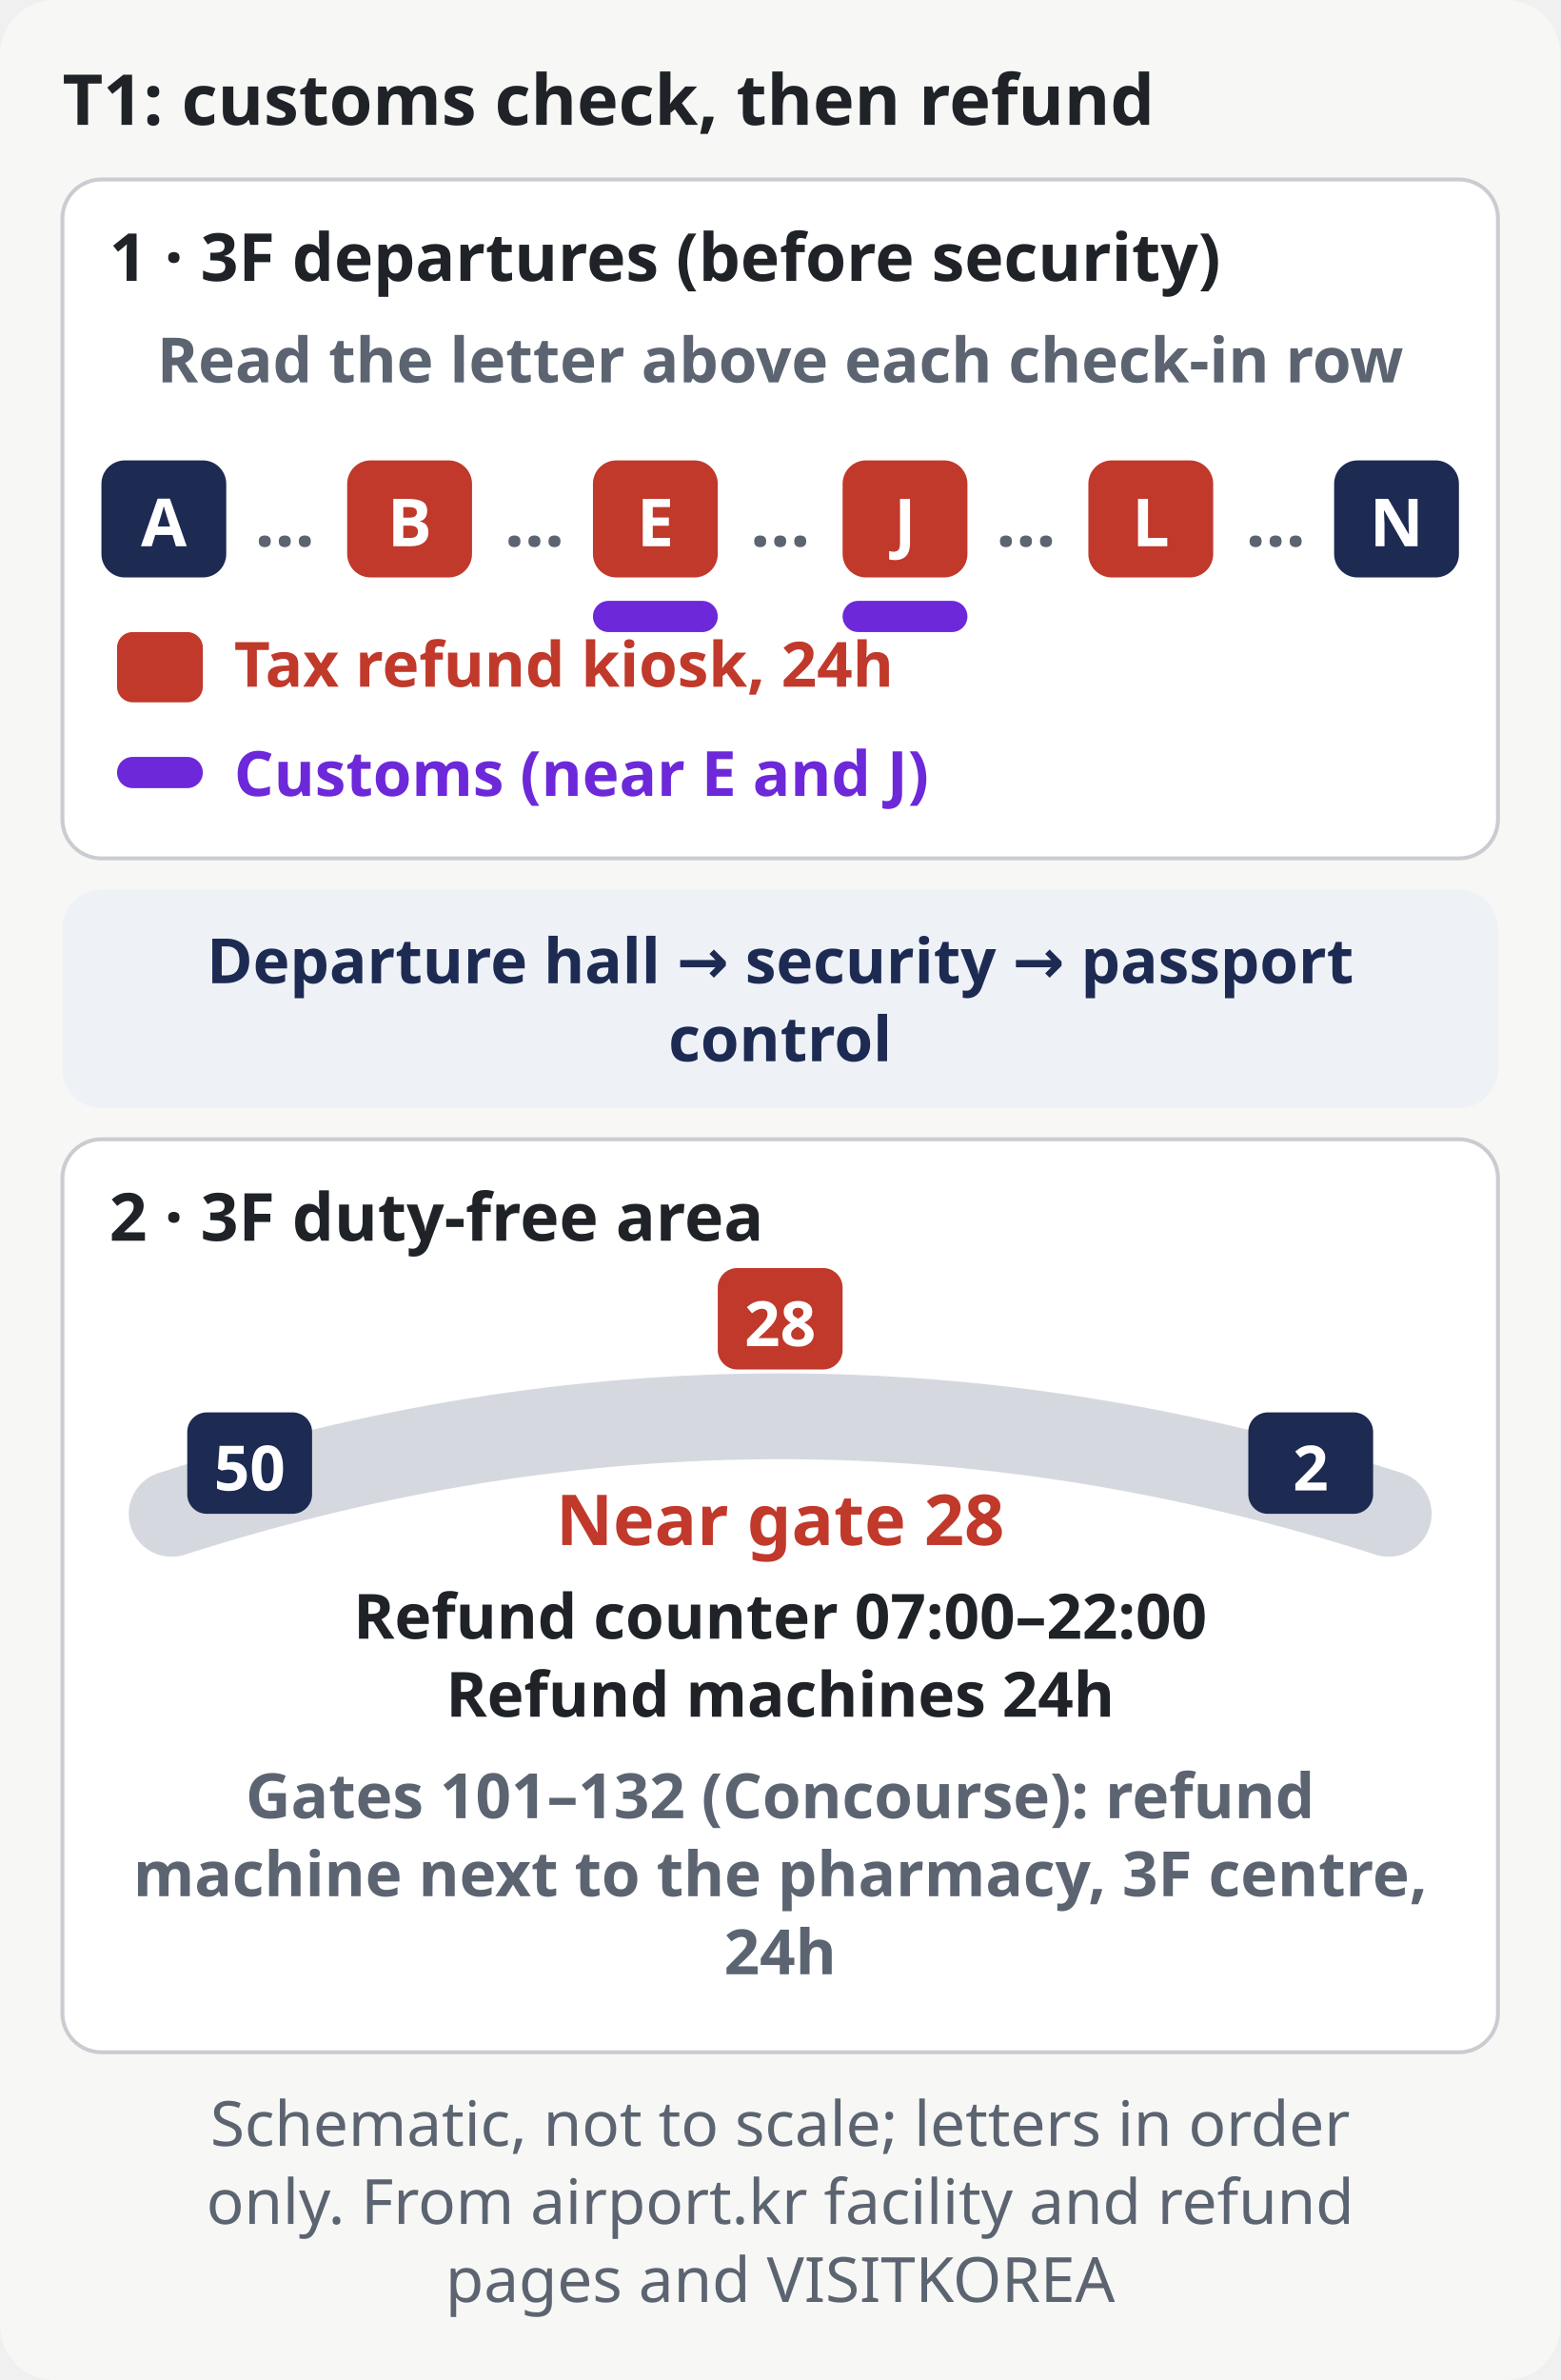
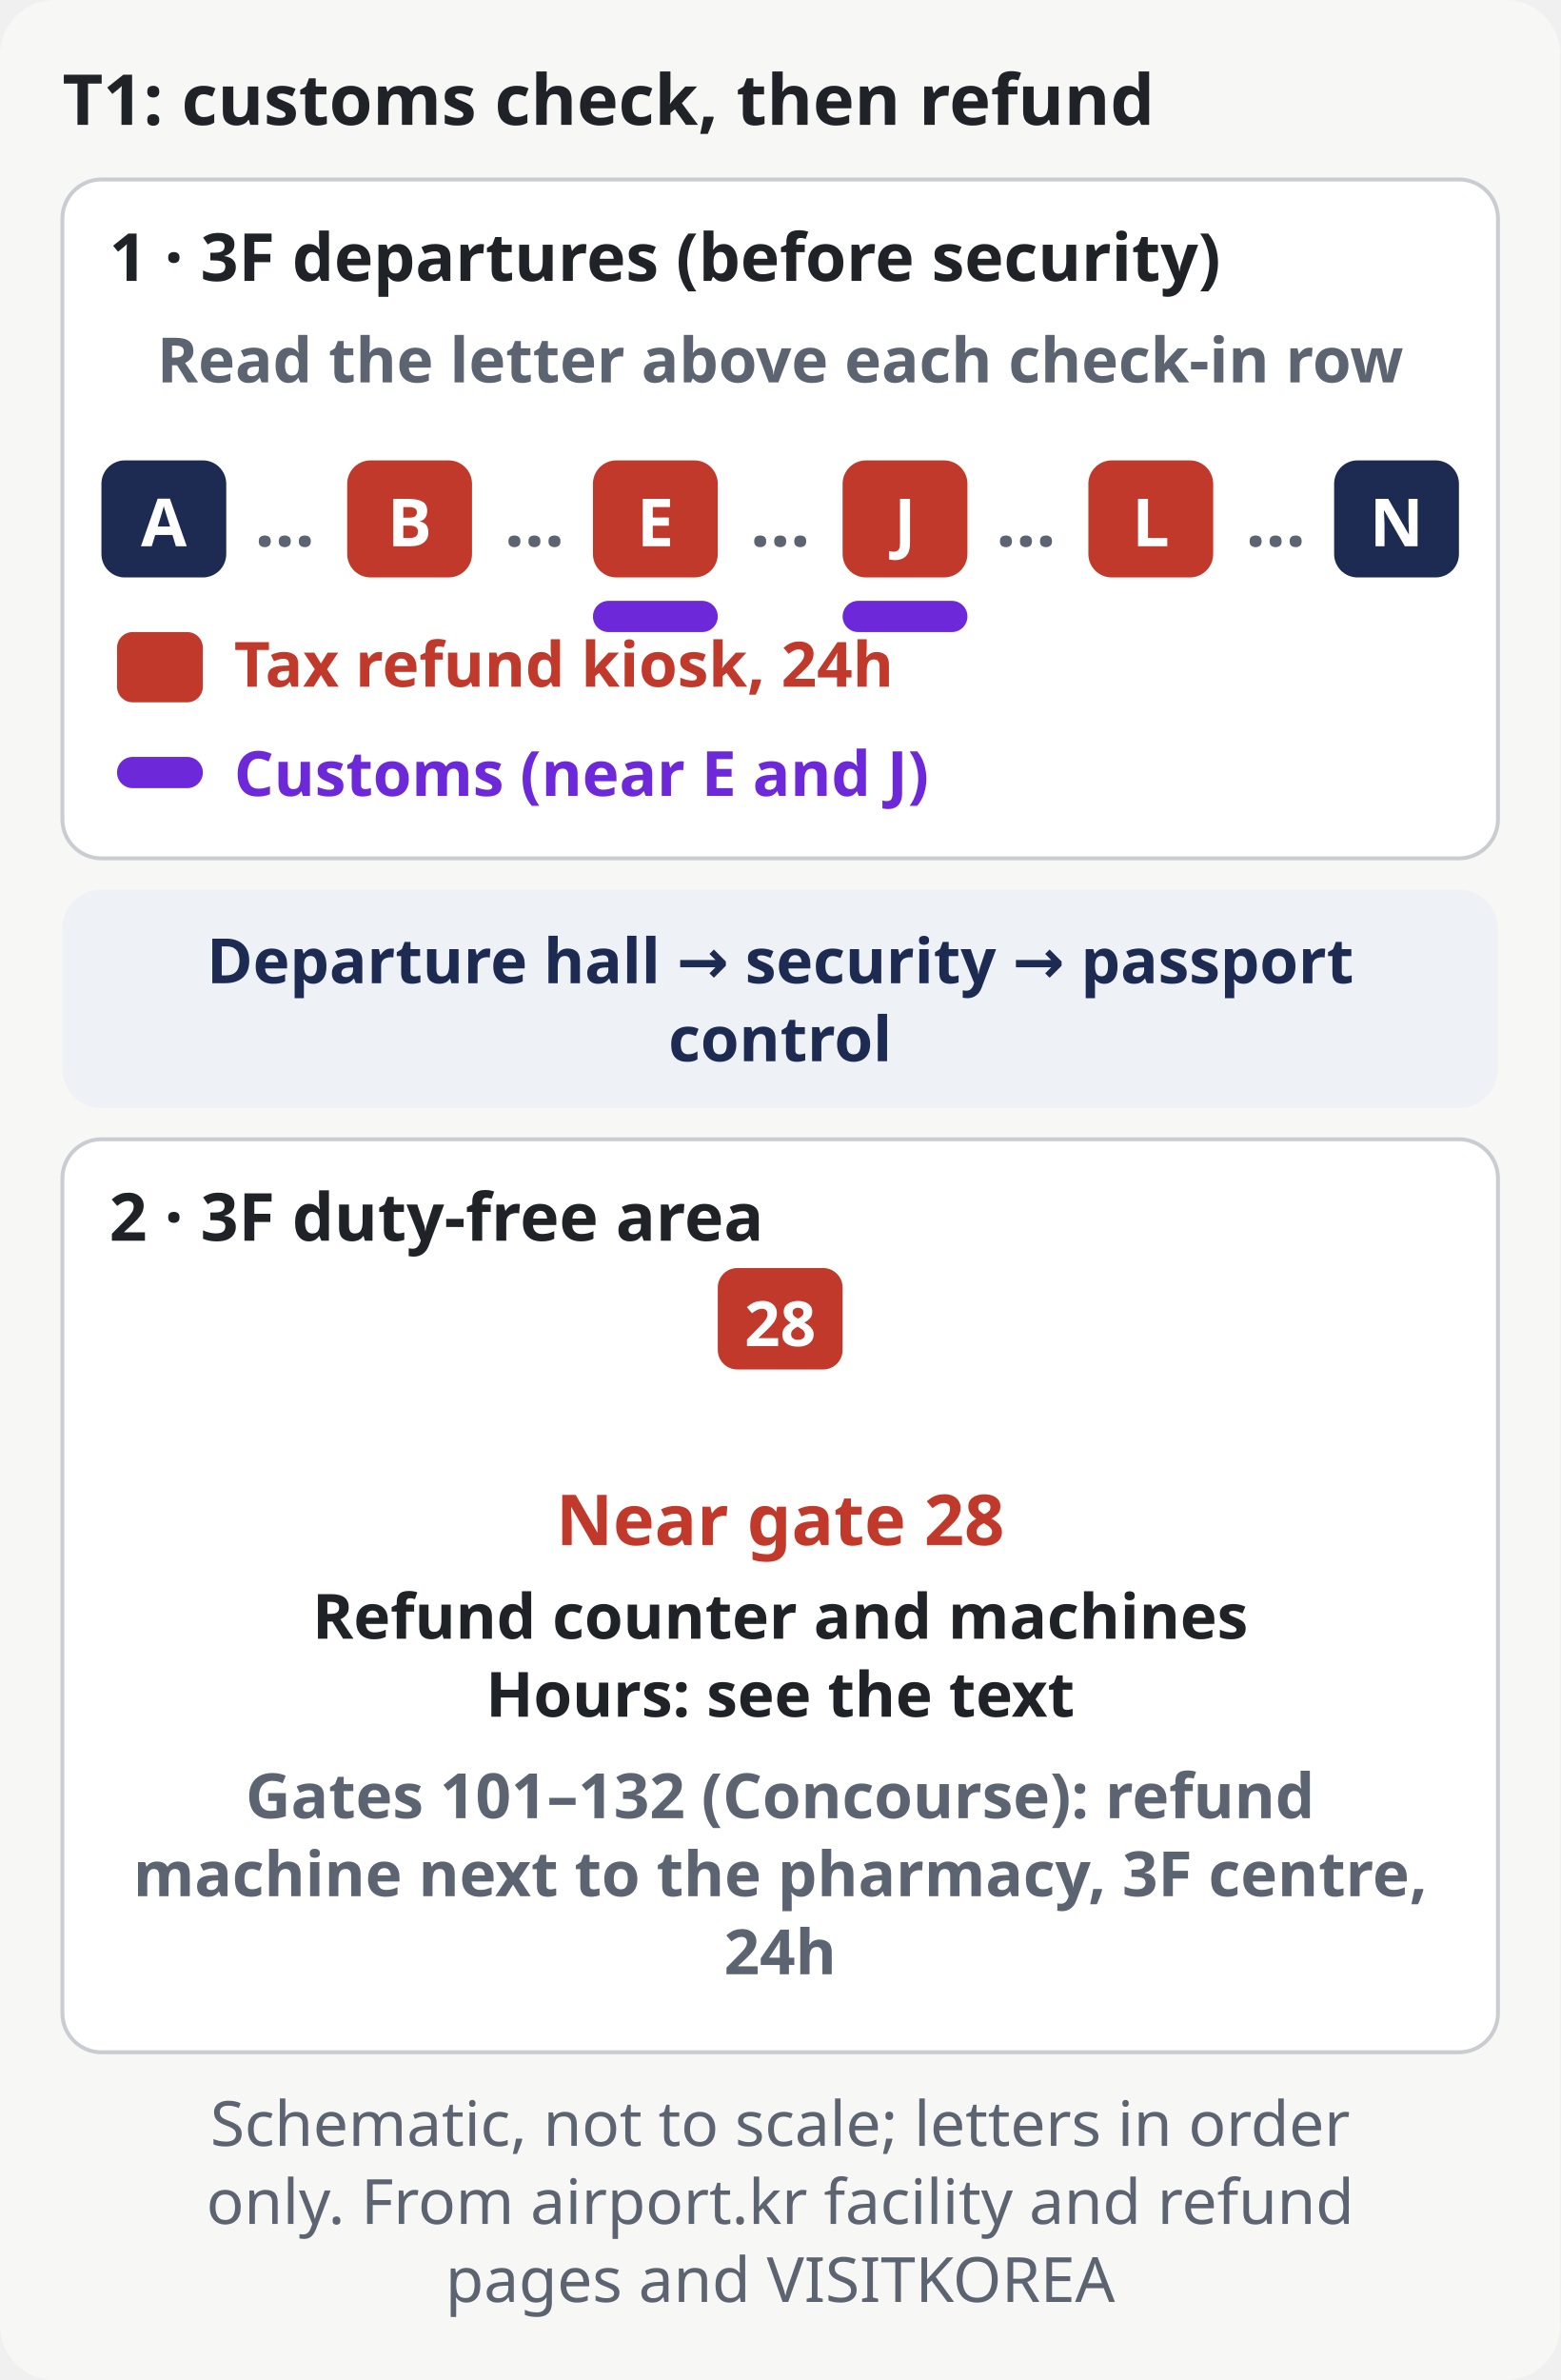
<svg xmlns="http://www.w3.org/2000/svg" viewBox="0 0 400 610" role="img" aria-label="T1: customs check, then refund">
  <rect width="400" height="610" rx="14" fill="#f7f7f5" />
  <text x="16" y="32" font-size="18" font-weight="700" fill="#1f2328" text-anchor="start" font-family="Pretendard,Noto Sans KR,Noto Sans JP,Noto Sans TC,system-ui,sans-serif">T1: customs check, then refund</text>
  <rect x="16" y="46" width="368" height="174" rx="10" fill="#fff" stroke="#c9ccd1" />
  <text x="28" y="72" font-size="17" font-weight="700" fill="#1f2328" text-anchor="start" font-family="Pretendard,Noto Sans KR,Noto Sans JP,Noto Sans TC,system-ui,sans-serif">1 · 3F departures (before security)</text>
  <text x="200" y="98" font-size="16" font-weight="600" fill="#5b6470" text-anchor="middle" font-family="Pretendard,Noto Sans KR,Noto Sans JP,Noto Sans TC,system-ui,sans-serif">Read the letter above each check-in row</text>
  <rect x="26" y="118" width="32" height="30" rx="6" fill="#1d2b53" />
  <text x="42" y="140" font-size="17" font-weight="700" fill="#fff" text-anchor="middle" font-family="Pretendard,Noto Sans KR,Noto Sans JP,Noto Sans TC,system-ui,sans-serif">A</text>
  <text x="73" y="140" font-size="18" font-weight="700" fill="#5b6470" text-anchor="middle" font-family="Pretendard,Noto Sans KR,Noto Sans JP,Noto Sans TC,system-ui,sans-serif">…</text>
  <rect x="89" y="118" width="32" height="30" rx="6" fill="#c0392b" />
  <text x="105" y="140" font-size="17" font-weight="700" fill="#fff" text-anchor="middle" font-family="Pretendard,Noto Sans KR,Noto Sans JP,Noto Sans TC,system-ui,sans-serif">B</text>
  <text x="137" y="140" font-size="18" font-weight="700" fill="#5b6470" text-anchor="middle" font-family="Pretendard,Noto Sans KR,Noto Sans JP,Noto Sans TC,system-ui,sans-serif">…</text>
  <rect x="152" y="118" width="32" height="30" rx="6" fill="#c0392b" />
  <text x="168" y="140" font-size="17" font-weight="700" fill="#fff" text-anchor="middle" font-family="Pretendard,Noto Sans KR,Noto Sans JP,Noto Sans TC,system-ui,sans-serif">E</text>
  <rect x="152" y="154" width="32" height="8" rx="4" fill="#6d28d9" />
  <text x="200" y="140" font-size="18" font-weight="700" fill="#5b6470" text-anchor="middle" font-family="Pretendard,Noto Sans KR,Noto Sans JP,Noto Sans TC,system-ui,sans-serif">…</text>
  <rect x="216" y="118" width="32" height="30" rx="6" fill="#c0392b" />
  <text x="232" y="140" font-size="17" font-weight="700" fill="#fff" text-anchor="middle" font-family="Pretendard,Noto Sans KR,Noto Sans JP,Noto Sans TC,system-ui,sans-serif">J</text>
  <rect x="216" y="154" width="32" height="8" rx="4" fill="#6d28d9" />
  <text x="263" y="140" font-size="18" font-weight="700" fill="#5b6470" text-anchor="middle" font-family="Pretendard,Noto Sans KR,Noto Sans JP,Noto Sans TC,system-ui,sans-serif">…</text>
  <rect x="279" y="118" width="32" height="30" rx="6" fill="#c0392b" />
  <text x="295" y="140" font-size="17" font-weight="700" fill="#fff" text-anchor="middle" font-family="Pretendard,Noto Sans KR,Noto Sans JP,Noto Sans TC,system-ui,sans-serif">L</text>
  <text x="327" y="140" font-size="18" font-weight="700" fill="#5b6470" text-anchor="middle" font-family="Pretendard,Noto Sans KR,Noto Sans JP,Noto Sans TC,system-ui,sans-serif">…</text>
  <rect x="342" y="118" width="32" height="30" rx="6" fill="#1d2b53" />
  <text x="358" y="140" font-size="17" font-weight="700" fill="#fff" text-anchor="middle" font-family="Pretendard,Noto Sans KR,Noto Sans JP,Noto Sans TC,system-ui,sans-serif">N</text>
  <rect x="30" y="162" width="22" height="18" rx="4" fill="#c0392b" />
  <text x="60" y="176" font-size="16" font-weight="700" fill="#c0392b" text-anchor="start" font-family="Pretendard,Noto Sans KR,Noto Sans JP,Noto Sans TC,system-ui,sans-serif">Tax refund kiosk, 24h</text>
  <rect x="30" y="194" width="22" height="8" rx="4" fill="#6d28d9" />
  <text x="60" y="204" font-size="16" font-weight="700" fill="#6d28d9" text-anchor="start" font-family="Pretendard,Noto Sans KR,Noto Sans JP,Noto Sans TC,system-ui,sans-serif">Customs (near E and J)</text>
  <rect x="16" y="228" width="368" height="56" rx="10" fill="#eef2f7" />
  <text x="200" y="252" font-size="16" font-weight="700" fill="#1d2b53" text-anchor="middle" font-family="Pretendard,Noto Sans KR,Noto Sans JP,Noto Sans TC,system-ui,sans-serif">Departure hall → security → passport</text>
  <text x="200" y="272" font-size="16" font-weight="700" fill="#1d2b53" text-anchor="middle" font-family="Pretendard,Noto Sans KR,Noto Sans JP,Noto Sans TC,system-ui,sans-serif">control</text>
  <rect x="16" y="292" width="368" height="234" rx="10" fill="#fff" stroke="#c9ccd1" />
  <text x="28" y="318" font-size="17" font-weight="700" fill="#1f2328" text-anchor="start" font-family="Pretendard,Noto Sans KR,Noto Sans JP,Noto Sans TC,system-ui,sans-serif">2 · 3F duty-free area</text>
-   <path d="M44,388 Q200,338 356,388" fill="none" stroke="#d5d9df" stroke-width="22" stroke-linecap="round" />
-   <rect x="48" y="362" width="32" height="26" rx="5" fill="#1d2b53" />
-   <text x="64" y="382" font-size="16" font-weight="700" fill="#fff" text-anchor="middle" font-family="Pretendard,Noto Sans KR,Noto Sans JP,Noto Sans TC,system-ui,sans-serif">50</text>
  <rect x="184" y="325" width="32" height="26" rx="5" fill="#c0392b" />
  <text x="200" y="345" font-size="16" font-weight="700" fill="#fff" text-anchor="middle" font-family="Pretendard,Noto Sans KR,Noto Sans JP,Noto Sans TC,system-ui,sans-serif">28</text>
-   <rect x="320" y="362" width="32" height="26" rx="5" fill="#1d2b53" />
-   <text x="336" y="382" font-size="16" font-weight="700" fill="#fff" text-anchor="middle" font-family="Pretendard,Noto Sans KR,Noto Sans JP,Noto Sans TC,system-ui,sans-serif">2</text>
  <text x="200" y="396" font-size="18" font-weight="700" fill="#c0392b" text-anchor="middle" font-family="Pretendard,Noto Sans KR,Noto Sans JP,Noto Sans TC,system-ui,sans-serif">Near gate 28</text>
-   <text x="200" y="420" font-size="16" font-weight="600" fill="#1f2328" text-anchor="middle" font-family="Pretendard,Noto Sans KR,Noto Sans JP,Noto Sans TC,system-ui,sans-serif">Refund counter 07:00–22:00</text>
-   <text x="200" y="440" font-size="16" font-weight="600" fill="#1f2328" text-anchor="middle" font-family="Pretendard,Noto Sans KR,Noto Sans JP,Noto Sans TC,system-ui,sans-serif">Refund machines 24h</text>
+   <text x="200" y="420" font-size="16" font-weight="600" fill="#1f2328" text-anchor="middle" font-family="Pretendard,Noto Sans KR,Noto Sans JP,Noto Sans TC,system-ui,sans-serif">Refund counter and machines</text>
+   <text x="200" y="440" font-size="16" font-weight="600" fill="#1f2328" text-anchor="middle" font-family="Pretendard,Noto Sans KR,Noto Sans JP,Noto Sans TC,system-ui,sans-serif">Hours: see the text</text>
  <text x="200" y="466" font-size="16" font-weight="600" fill="#5b6470" text-anchor="middle" font-family="Pretendard,Noto Sans KR,Noto Sans JP,Noto Sans TC,system-ui,sans-serif">Gates 101–132 (Concourse): refund</text>
  <text x="200" y="486" font-size="16" font-weight="600" fill="#5b6470" text-anchor="middle" font-family="Pretendard,Noto Sans KR,Noto Sans JP,Noto Sans TC,system-ui,sans-serif">machine next to the pharmacy, 3F centre,</text>
  <text x="200" y="506" font-size="16" font-weight="600" fill="#5b6470" text-anchor="middle" font-family="Pretendard,Noto Sans KR,Noto Sans JP,Noto Sans TC,system-ui,sans-serif">24h</text>
  <text x="200" y="550" font-size="16" font-weight="500" fill="#5b6470" text-anchor="middle" font-family="Pretendard,Noto Sans KR,Noto Sans JP,Noto Sans TC,system-ui,sans-serif">Schematic, not to scale; letters in order</text>
  <text x="200" y="570" font-size="16" font-weight="500" fill="#5b6470" text-anchor="middle" font-family="Pretendard,Noto Sans KR,Noto Sans JP,Noto Sans TC,system-ui,sans-serif">only. From airport.kr facility and refund</text>
  <text x="200" y="590" font-size="16" font-weight="500" fill="#5b6470" text-anchor="middle" font-family="Pretendard,Noto Sans KR,Noto Sans JP,Noto Sans TC,system-ui,sans-serif">pages and VISITKOREA</text>
</svg>
